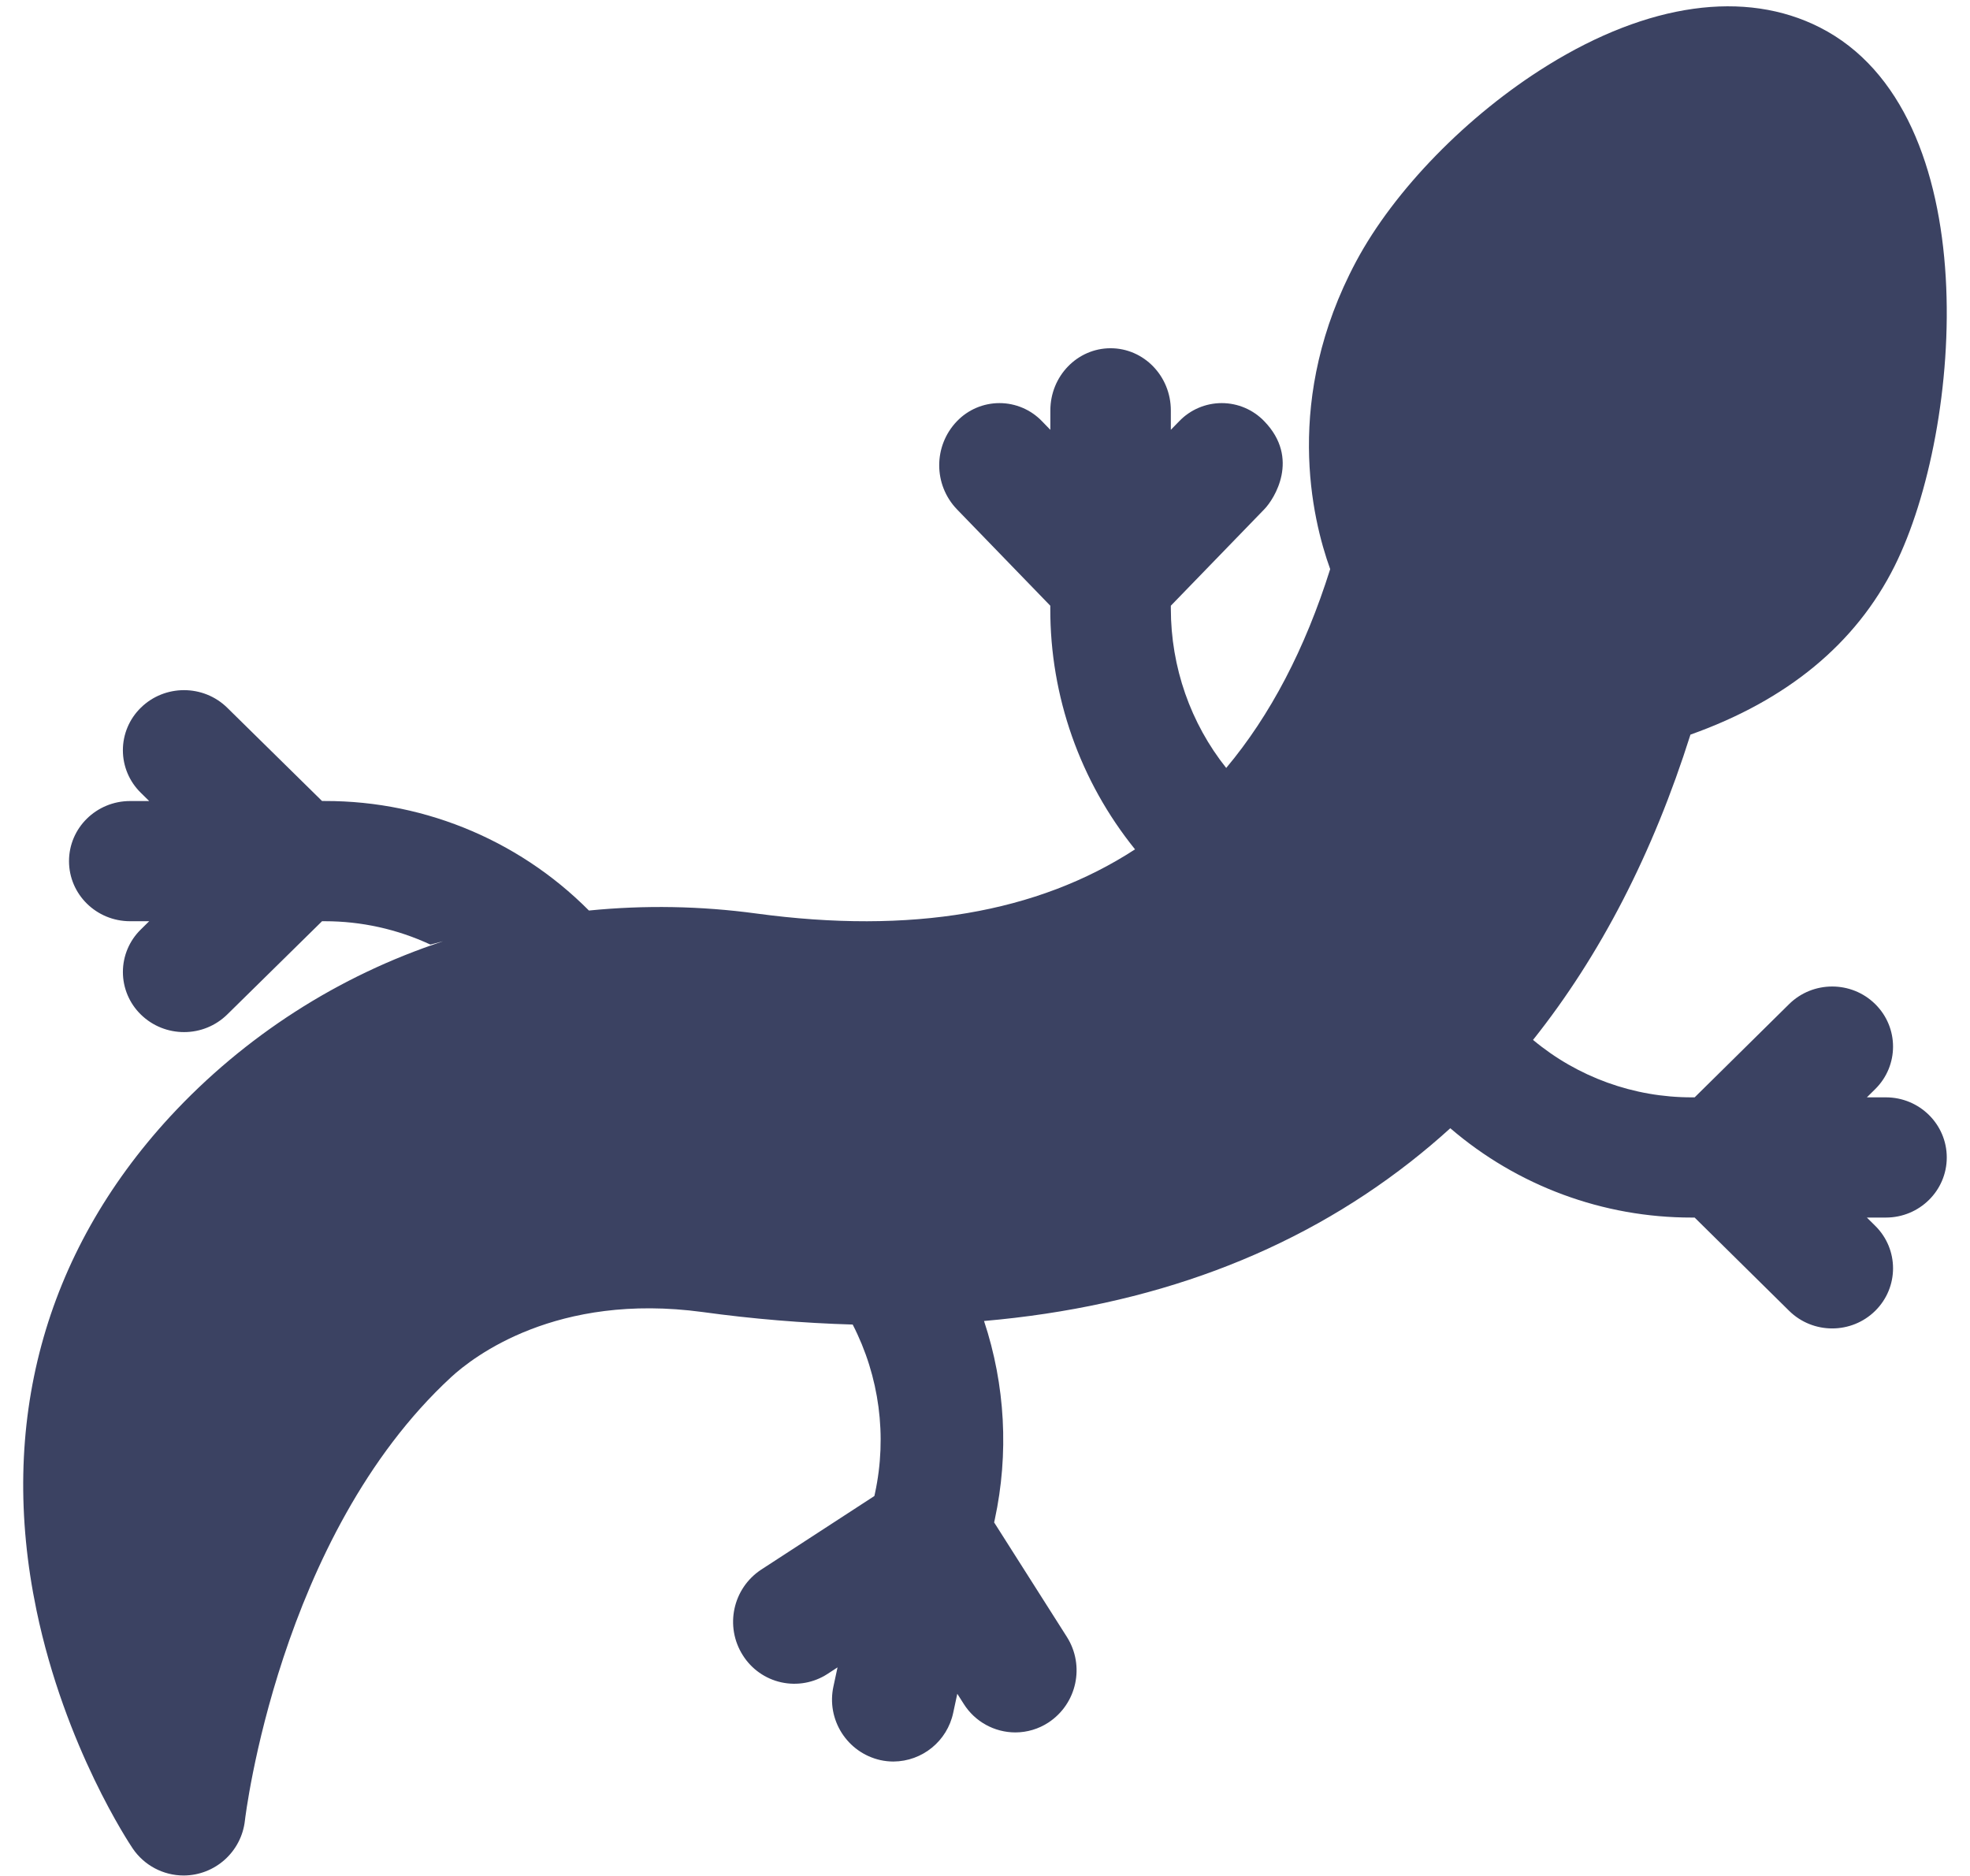
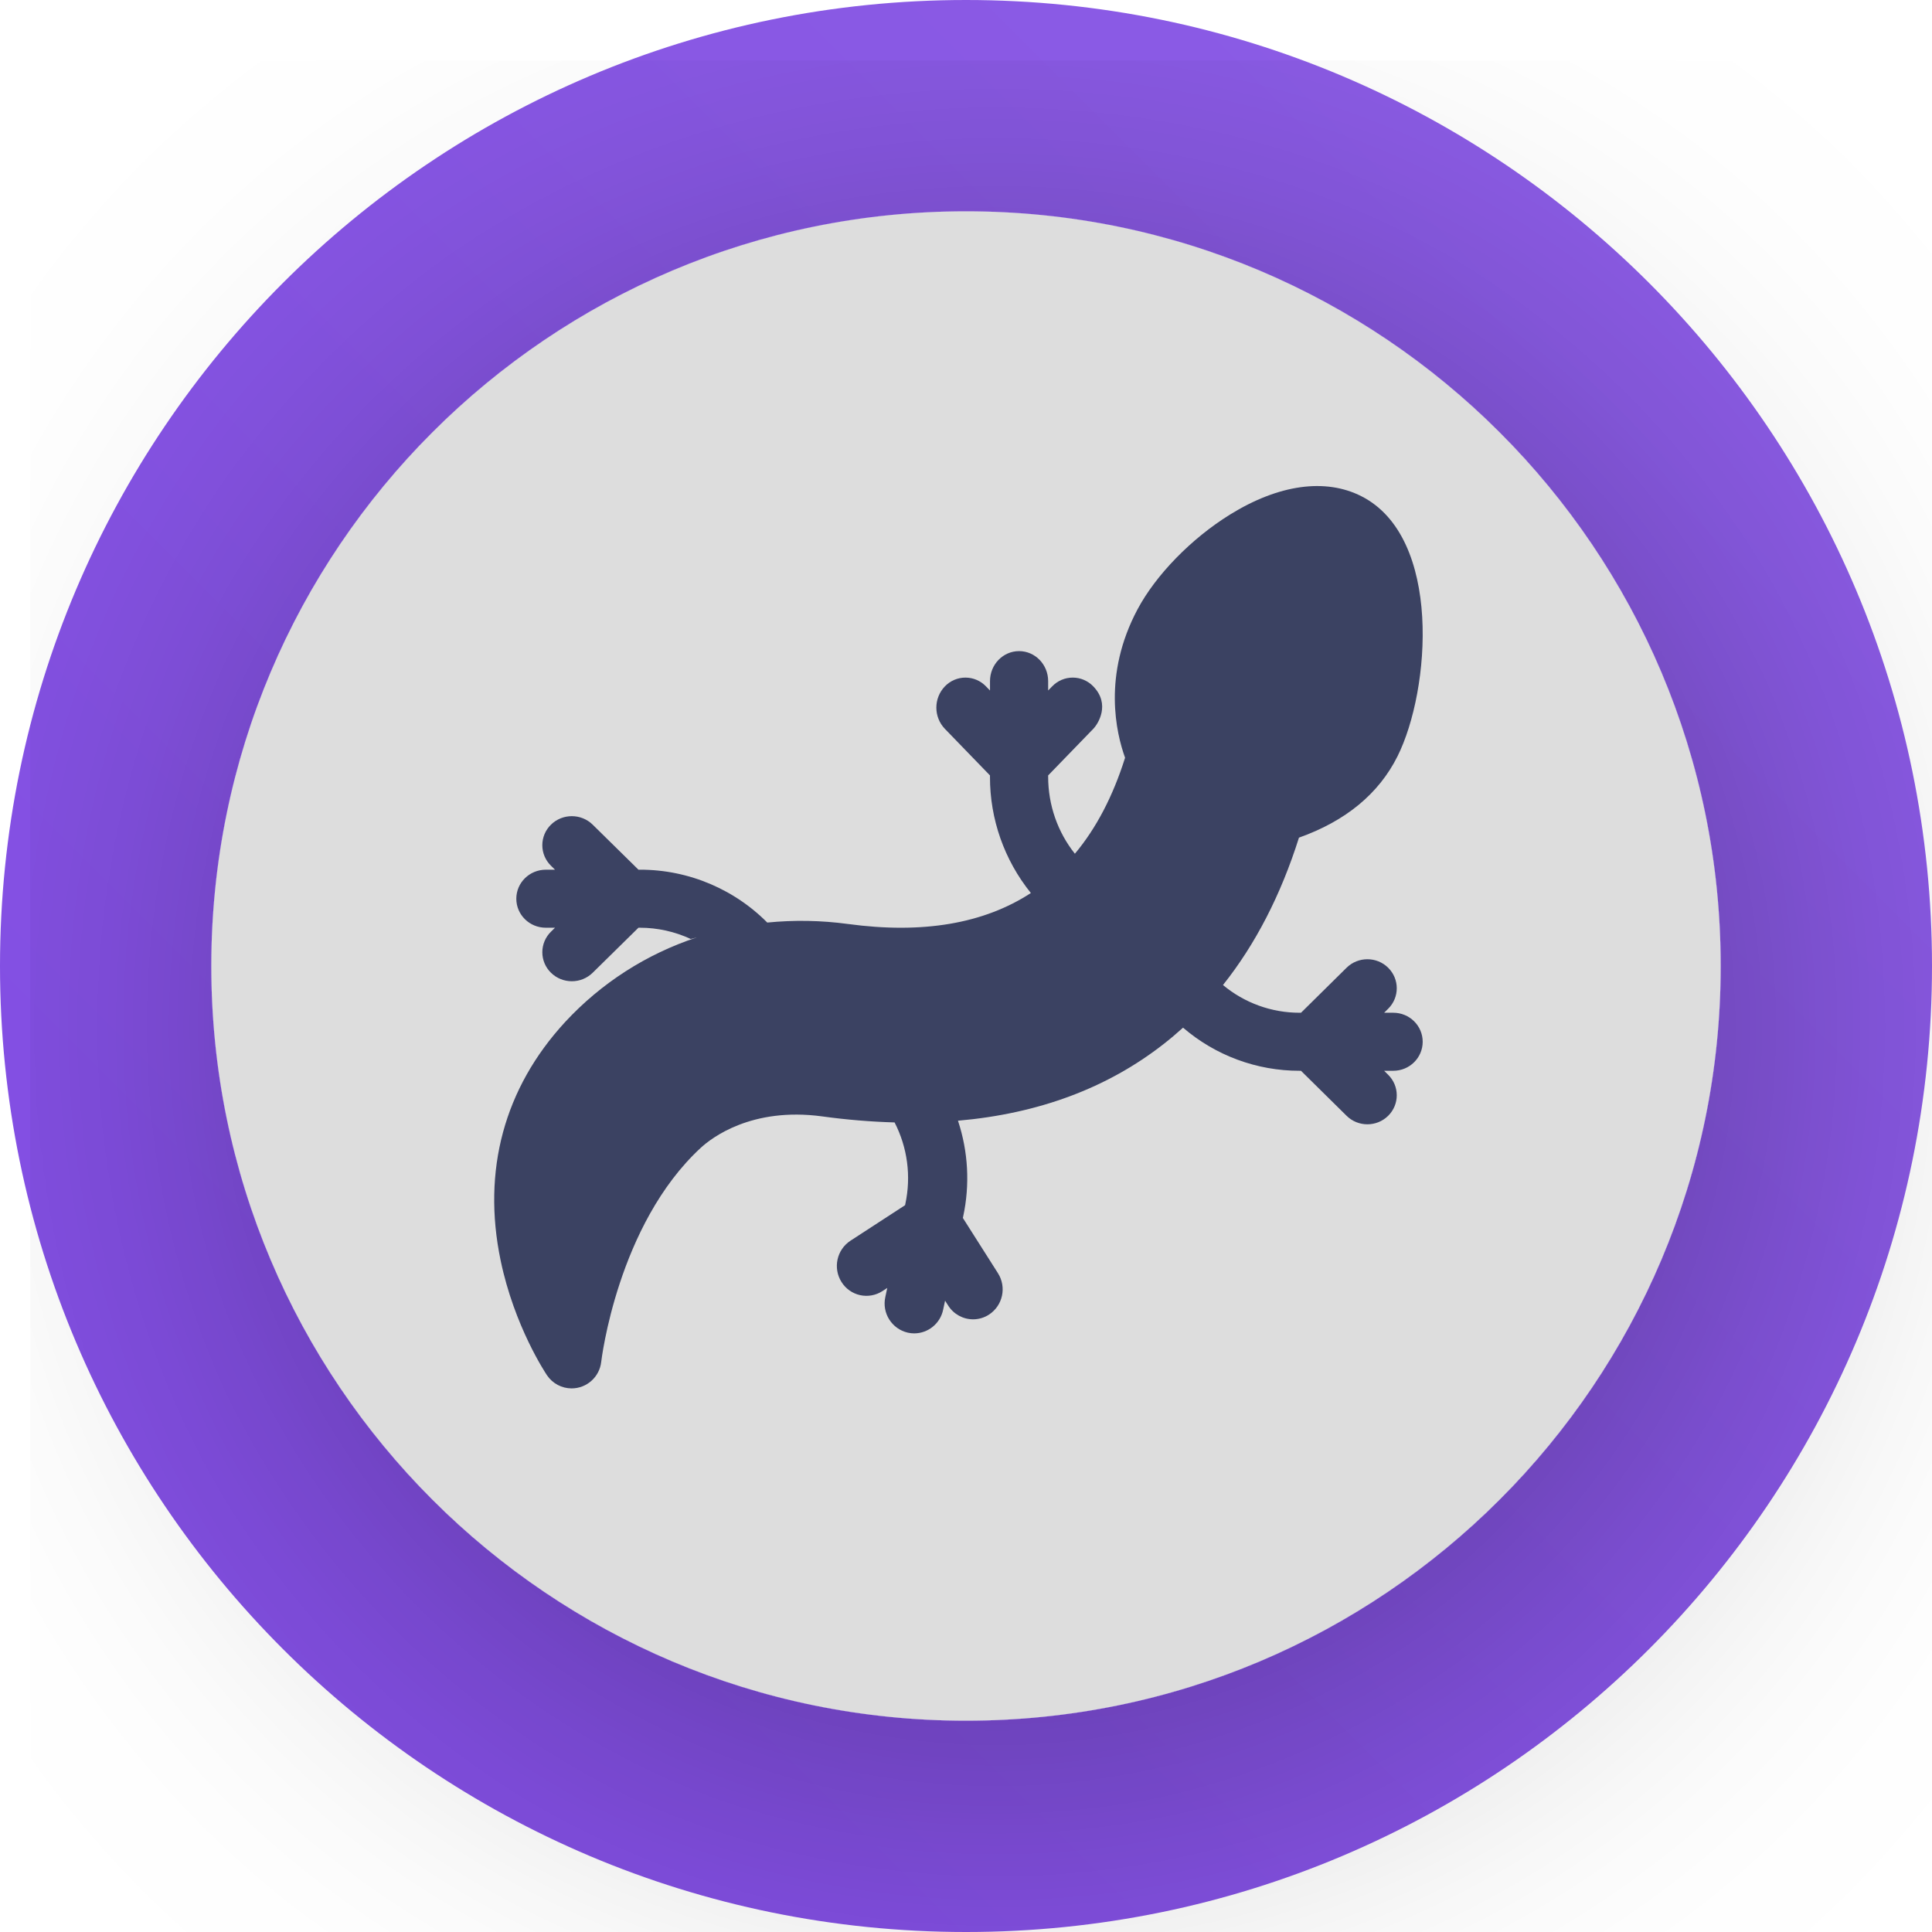
- <svg xmlns="http://www.w3.org/2000/svg" width="63" height="60">
-   <path fill="#3B4262" d="M49.483 2.096c3.229-2 6.324-2.433 8.714-1.219 5.359 2.72 4.583 12.845 2.39 17.232-1.238 2.477-3.432 4.287-6.527 5.387-1.2 3.799-2.884 7.064-5.034 9.764a7.904 7.904 0 005.079 1.837h.09l3.02-2.982c.761-.75 1.994-.751 2.754 0 .76.75.76 1.968 0 2.718l-.267.264h.608c1.075 0 1.947.861 1.947 1.923 0 1.061-.872 1.922-1.947 1.922h-.608l.267.264c.76.75.76 1.968 0 2.719-.38.375-.878.563-1.376.563-.499 0-.997-.188-1.377-.563l-3.022-2.983h-.09a11.823 11.823 0 01-7.724-2.857c-.415.377-.843.738-1.284 1.083-3.732 2.92-8.294 4.617-13.627 5.082a12.08 12.08 0 01.343 6.352l-.02.09 2.325 3.66a1.998 1.998 0 01-.589 2.741 1.936 1.936 0 01-1.057.316 1.953 1.953 0 01-1.651-.912l-.206-.324-.13.605a1.966 1.966 0 01-1.913 1.562 1.95 1.95 0 01-.419-.046 1.984 1.984 0 01-1.498-2.36l.13-.605-.32.209a1.946 1.946 0 01-2.709-.597 1.998 1.998 0 01.59-2.74l3.617-2.353.02-.09a8.073 8.073 0 00-.713-5.394 44.773 44.773 0 01-4.797-.4c-4.684-.634-7.341 1.433-8.044 2.081-5.518 5.093-6.586 14.092-6.596 14.183a1.977 1.977 0 01-1.96 1.757 1.97 1.97 0 01-1.63-.867c-.087-.13-2.164-3.234-3.075-7.615-1.237-5.95.238-11.407 4.266-15.783a20.702 20.702 0 018.738-5.615l-.407.106a7.99 7.99 0 00-3.375-.747h-.09l-3.032 2.983a1.965 1.965 0 01-1.382.563c-.5 0-1-.188-1.382-.563a1.9 1.9 0 010-2.719l.268-.264h-.61c-1.08 0-1.954-.86-1.954-1.922 0-1.062.875-1.922 1.954-1.922h.61l-.268-.264a1.9 1.9 0 010-2.72c.763-.75 2-.75 2.764 0l3.032 2.983h.09a11.87 11.87 0 018.661 3.726l-.217-.223a22.914 22.914 0 015.352.095c4.946.67 8.99-.018 12.113-2.052a12.215 12.215 0 01-2.71-7.7v-.092L30.6 16.287a2.034 2.034 0 010-2.812 1.885 1.885 0 012.725 0l.265.273v-.621c0-1.099.862-1.989 1.926-1.989s1.927.89 1.927 1.989v.62l.265-.272a1.885 1.885 0 012.725 0c1.146 1.183.32 2.483 0 2.812l-2.99 3.086v.091c0 1.878.635 3.673 1.771 5.098 1.412-1.686 2.522-3.808 3.325-6.36-.587-1.625-1.5-5.473.828-9.837 1.22-2.285 3.564-4.687 6.117-6.269z" />
+ <svg xmlns="http://www.w3.org/2000/svg" viewBox="0 0 128 128" preserveAspectRatio="xMidYMid meet">
+   <defs>
+     <linearGradient id="myGradient" gradientUnits="userSpaceOnUse" gradientTransform="rotate(-45 50 50)">
+       <stop offset="0%" stop-color="hsl(261, 73%, 60%)" />
+       <stop offset="100%" stop-color="hsl(261, 72%, 63%)" />
+     </linearGradient>
+   </defs>
+   <circle r="64" cx="64" cy="64" fill="url(#myGradient)" />
+   <svg>
+     <circle r="50" cx="64" cy="64" fill="#ddd" style="filter: drop-shadow(2px 4px 20px rgba(0, 0, 0, 0.3));" />
+     <path transform="translate(32,32)" fill="#3B4262" d="M49.483 2.096c3.229-2 6.324-2.433 8.714-1.219 5.359 2.72 4.583 12.845 2.39 17.232-1.238 2.477-3.432 4.287-6.527 5.387-1.2 3.799-2.884 7.064-5.034 9.764a7.904 7.904 0 005.079 1.837h.09l3.02-2.982c.761-.75 1.994-.751 2.754 0 .76.75.76 1.968 0 2.718l-.267.264h.608c1.075 0 1.947.861 1.947 1.923 0 1.061-.872 1.922-1.947 1.922h-.608l.267.264c.76.75.76 1.968 0 2.719-.38.375-.878.563-1.376.563-.499 0-.997-.188-1.377-.563l-3.022-2.983h-.09a11.823 11.823 0 01-7.724-2.857c-.415.377-.843.738-1.284 1.083-3.732 2.92-8.294 4.617-13.627 5.082a12.08 12.08 0 01.343 6.352l-.02.09 2.325 3.66a1.998 1.998 0 01-.589 2.741 1.936 1.936 0 01-1.057.316 1.953 1.953 0 01-1.651-.912l-.206-.324-.13.605a1.966 1.966 0 01-1.913 1.562 1.95 1.95 0 01-.419-.046 1.984 1.984 0 01-1.498-2.36l.13-.605-.32.209a1.946 1.946 0 01-2.709-.597 1.998 1.998 0 01.59-2.74l3.617-2.353.02-.09a8.073 8.073 0 00-.713-5.394 44.773 44.773 0 01-4.797-.4c-4.684-.634-7.341 1.433-8.044 2.081-5.518 5.093-6.586 14.092-6.596 14.183a1.977 1.977 0 01-1.96 1.757 1.97 1.97 0 01-1.63-.867c-.087-.13-2.164-3.234-3.075-7.615-1.237-5.95.238-11.407 4.266-15.783a20.702 20.702 0 018.738-5.615l-.407.106a7.99 7.99 0 00-3.375-.747h-.09l-3.032 2.983a1.965 1.965 0 01-1.382.563c-.5 0-1-.188-1.382-.563a1.9 1.9 0 010-2.719l.268-.264h-.61c-1.08 0-1.954-.86-1.954-1.922 0-1.062.875-1.922 1.954-1.922h.61l-.268-.264a1.9 1.9 0 010-2.72c.763-.75 2-.75 2.764 0l3.032 2.983h.09a11.87 11.87 0 018.661 3.726l-.217-.223a22.914 22.914 0 015.352.095c4.946.67 8.99-.018 12.113-2.052a12.215 12.215 0 01-2.71-7.7v-.092L30.6 16.287a2.034 2.034 0 010-2.812 1.885 1.885 0 012.725 0l.265.273v-.621c0-1.099.862-1.989 1.926-1.989s1.927.89 1.927 1.989v.62l.265-.272a1.885 1.885 0 012.725 0c1.146 1.183.32 2.483 0 2.812l-2.99 3.086v.091c0 1.878.635 3.673 1.771 5.098 1.412-1.686 2.522-3.808 3.325-6.36-.587-1.625-1.5-5.473.828-9.837 1.22-2.285 3.564-4.687 6.117-6.269z" />
+   </svg>
</svg>
